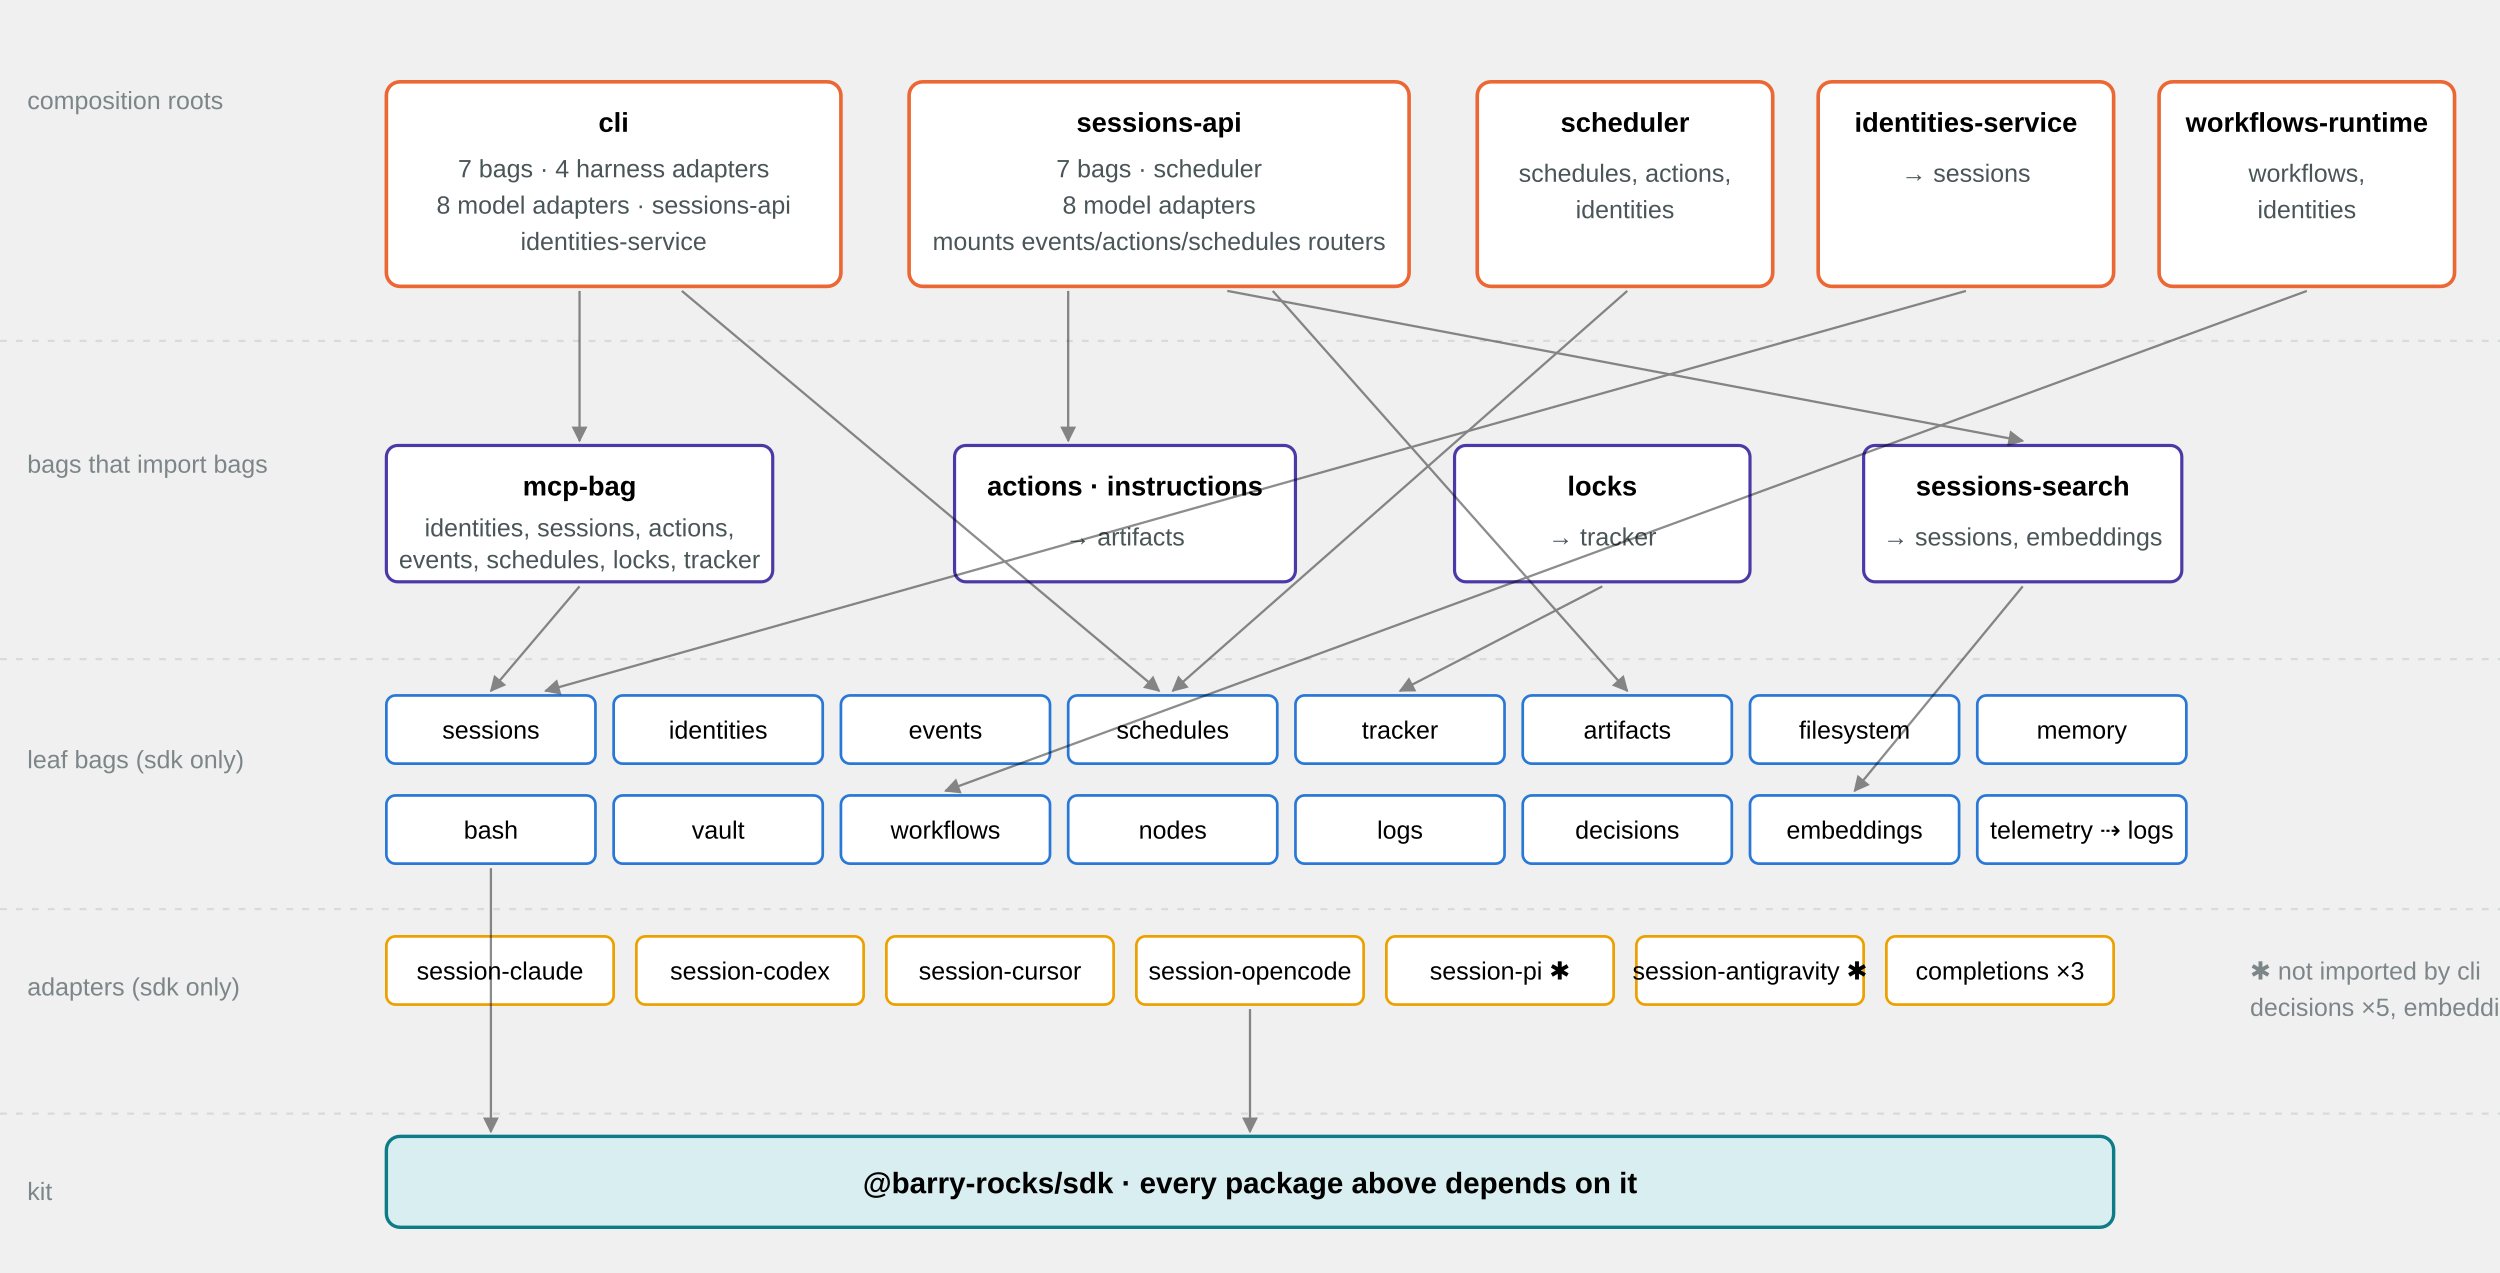
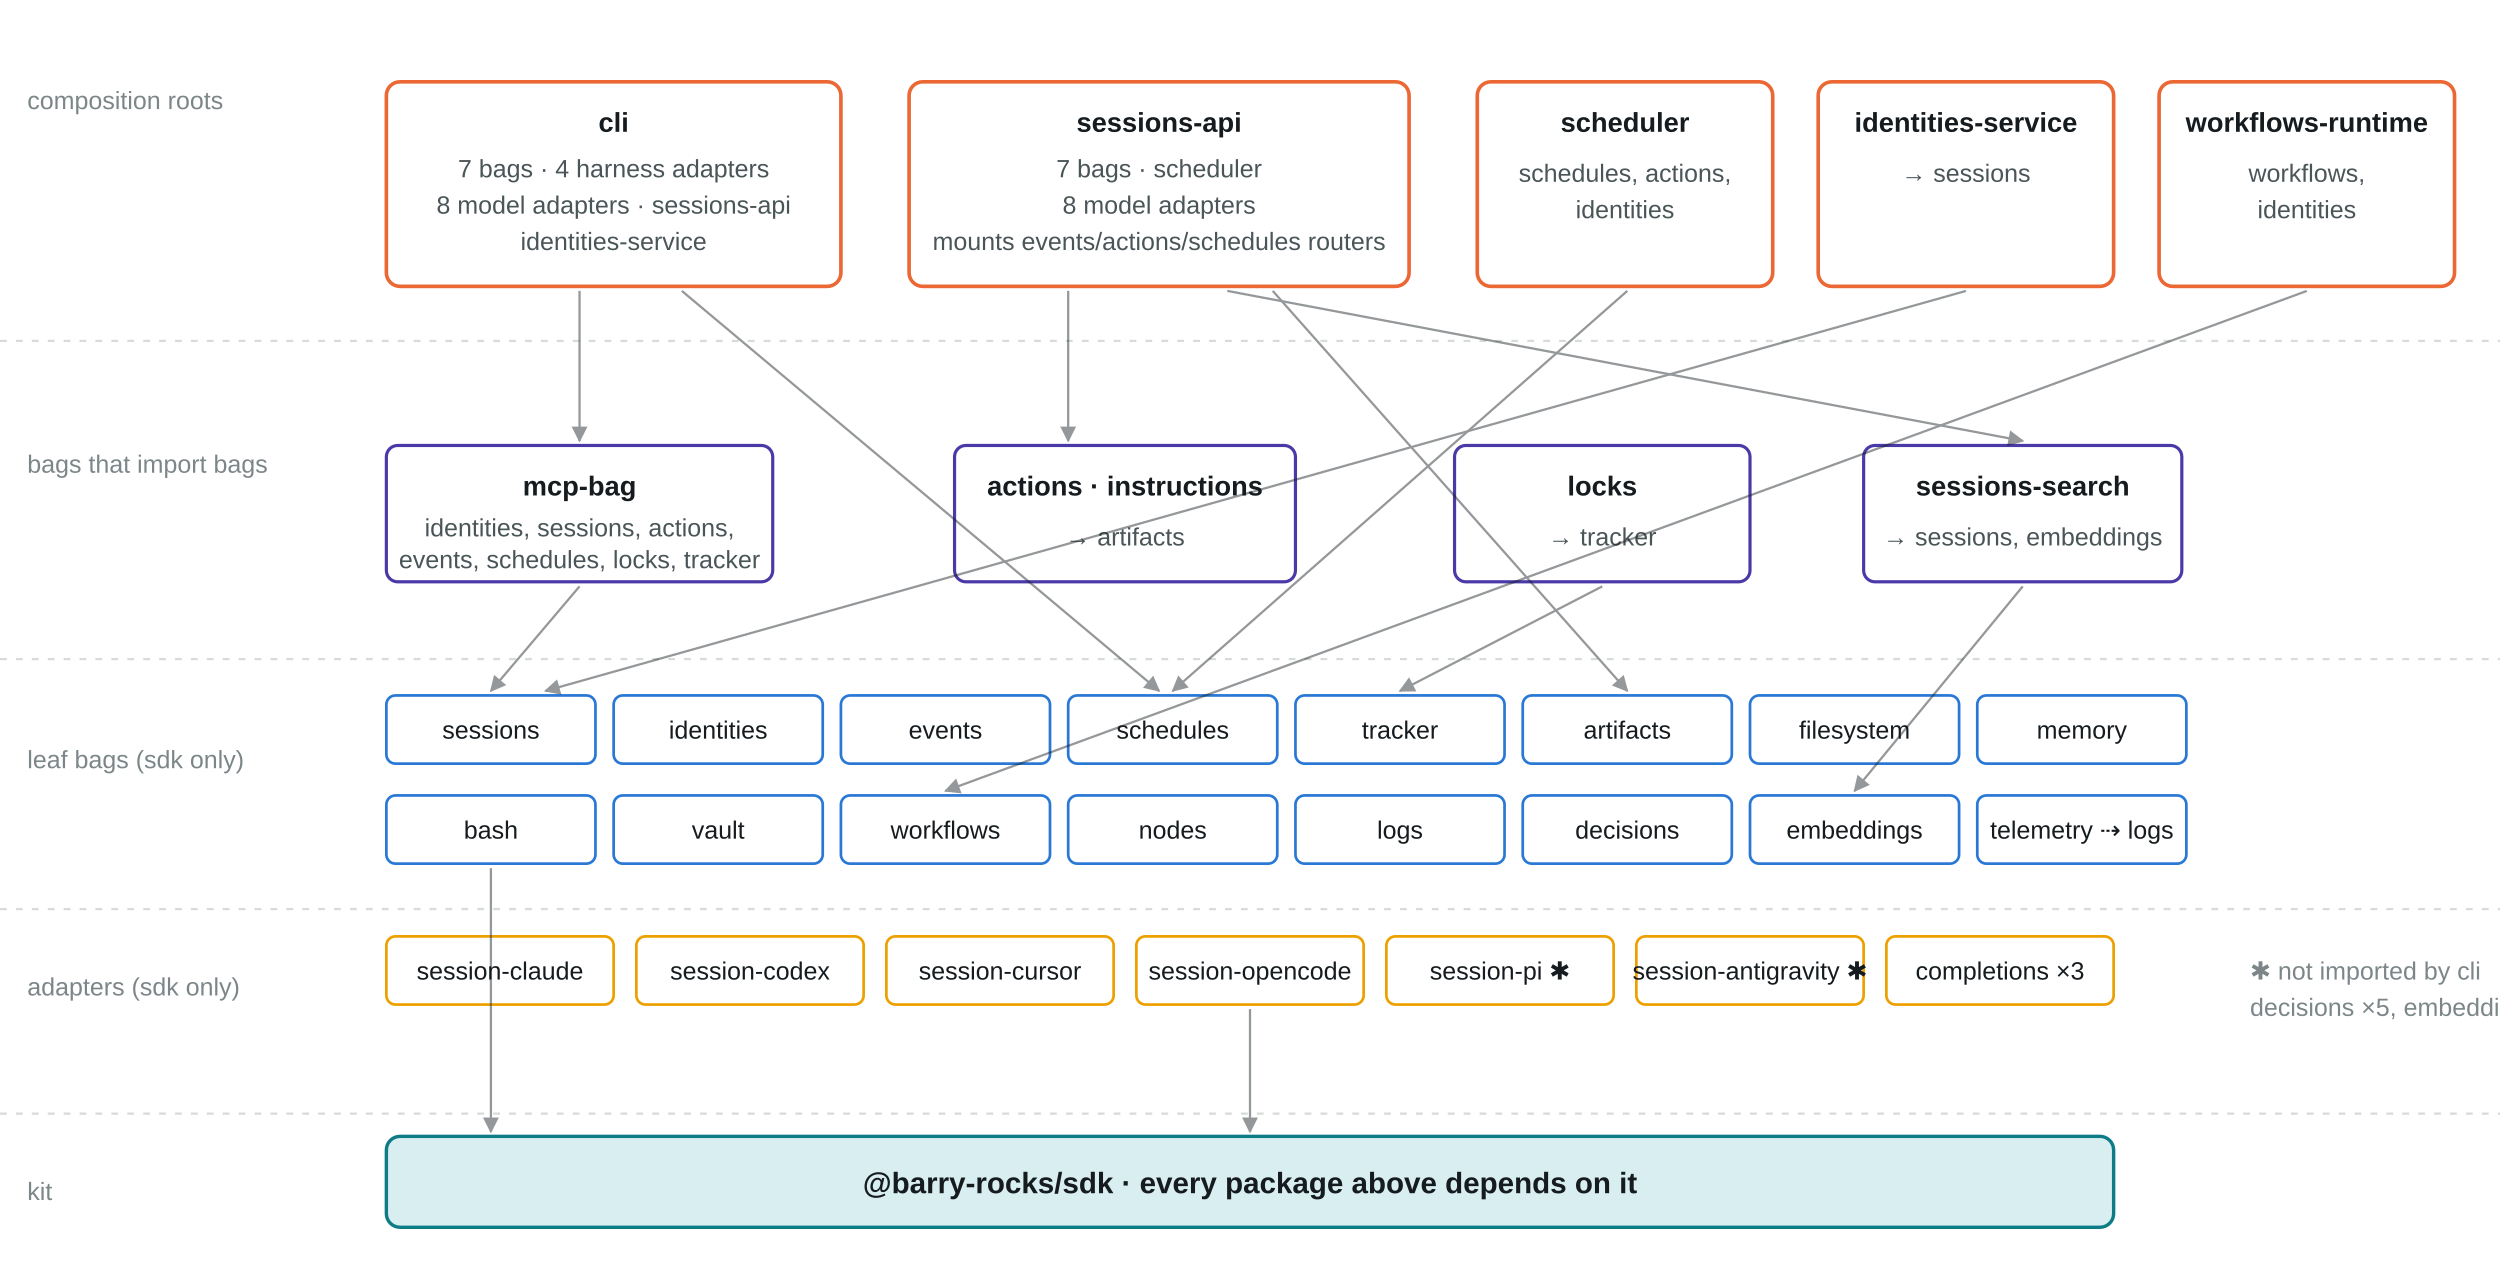
- <svg xmlns="http://www.w3.org/2000/svg" font-family="Helvetica Neue, Arial, system-ui, sans-serif" viewBox="0 0 1100 560" role="img" aria-label="Layered dependency graph. Bottom: the SDK. Middle: leaf bags and adapters that depend only on the SDK. Upper middle: bags that depend on other bags (mcp-bag, sessions-search, locks). Top: composition roots cli, sessions-api, scheduler, identities-service, workflows-runtime, which import many bags.">
+ <svg xmlns="http://www.w3.org/2000/svg" font-family="Helvetica Neue, Arial, system-ui, sans-serif" color="#151b1e" viewBox="0 0 1100 560" role="img" aria-label="Layered dependency graph. Bottom: the SDK. Middle: leaf bags and adapters that depend only on the SDK. Upper middle: bags that depend on other bags (mcp-bag, sessions-search, locks). Top: composition roots cli, sessions-api, scheduler, identities-service, workflows-runtime, which import many bags.">
+   <rect x="-5" y="-5" width="1110.0" height="570.0" fill="#ffffff" />
  <defs>
    <marker id="arD" viewBox="0 0 10 10" refX="9" refY="5" markerWidth="7" markerHeight="7" orient="auto-start-reverse">
      <path d="M0 0L10 5L0 10z" fill="currentColor" />
    </marker>
  </defs>
  <g font-size="12" fill="currentColor">
    <g fill="#7c8689" font-size="11" class="mono">
      <text x="12" y="48">composition roots</text>
      <text x="12" y="208">bags that import bags</text>
      <text x="12" y="338">leaf bags (sdk only)</text>
      <text x="12" y="438">adapters (sdk only)</text>
      <text x="12" y="528">kit</text>
    </g>
    <g stroke="#d6dcd8" stroke-dasharray="3 4">
      <line x1="0" y1="150" x2="1100" y2="150" />
      <line x1="0" y1="290" x2="1100" y2="290" />
      <line x1="0" y1="400" x2="1100" y2="400" />
      <line x1="0" y1="490" x2="1100" y2="490" />
    </g>
    <rect x="170" y="500" width="760" height="40" rx="6" fill="#d9eef0" stroke="#0e7c86" stroke-width="1.5" />
    <text x="550" y="525" text-anchor="middle" font-weight="700" font-size="13">@barry-rocks/sdk · every package above depends on it</text>
    <g fill="#ffffff" stroke="#eda100" stroke-width="1.2">
      <rect x="170" y="412" width="100" height="30" rx="4" />
      <rect x="280" y="412" width="100" height="30" rx="4" />
      <rect x="390" y="412" width="100" height="30" rx="4" />
      <rect x="500" y="412" width="100" height="30" rx="4" />
      <rect x="610" y="412" width="100" height="30" rx="4" />
      <rect x="720" y="412" width="100" height="30" rx="4" />
      <rect x="830" y="412" width="100" height="30" rx="4" />
    </g>
    <g text-anchor="middle" class="mono" font-size="11">
      <text x="220" y="431">session-claude</text>
      <text x="330" y="431">session-codex</text>
      <text x="440" y="431">session-cursor</text>
      <text x="550" y="431">session-opencode</text>
      <text x="660" y="431">session-pi ✱</text>
      <text x="770" y="431">session-antigravity ✱</text>
      <text x="880" y="431">completions ×3</text>
    </g>
    <text x="990" y="431" font-size="11" fill="#7c8689">✱ not imported by cli</text>
    <text x="990" y="447" font-size="11" fill="#7c8689">decisions ×5, embedding ×1</text>
    <g fill="#ffffff" stroke="#2a78d6" stroke-width="1.2">
      <rect x="170" y="306" width="92" height="30" rx="4" />
      <rect x="270" y="306" width="92" height="30" rx="4" />
      <rect x="370" y="306" width="92" height="30" rx="4" />
      <rect x="470" y="306" width="92" height="30" rx="4" />
      <rect x="570" y="306" width="92" height="30" rx="4" />
      <rect x="670" y="306" width="92" height="30" rx="4" />
      <rect x="770" y="306" width="92" height="30" rx="4" />
      <rect x="870" y="306" width="92" height="30" rx="4" />
      <rect x="170" y="350" width="92" height="30" rx="4" />
      <rect x="270" y="350" width="92" height="30" rx="4" />
      <rect x="370" y="350" width="92" height="30" rx="4" />
      <rect x="470" y="350" width="92" height="30" rx="4" />
      <rect x="570" y="350" width="92" height="30" rx="4" />
      <rect x="670" y="350" width="92" height="30" rx="4" />
      <rect x="770" y="350" width="92" height="30" rx="4" />
      <rect x="870" y="350" width="92" height="30" rx="4" />
    </g>
    <g text-anchor="middle" class="mono" font-size="11">
      <text x="216" y="325">sessions</text>
      <text x="316" y="325">identities</text>
      <text x="416" y="325">events</text>
      <text x="516" y="325">schedules</text>
      <text x="616" y="325">tracker</text>
      <text x="716" y="325">artifacts</text>
      <text x="816" y="325">filesystem</text>
      <text x="916" y="325">memory</text>
      <text x="216" y="369">bash</text>
      <text x="316" y="369">vault</text>
      <text x="416" y="369">workflows</text>
      <text x="516" y="369">nodes</text>
      <text x="616" y="369">logs</text>
      <text x="716" y="369">decisions</text>
      <text x="816" y="369">embeddings</text>
      <text x="916" y="369">telemetry ⇢ logs</text>
    </g>
    <g fill="#ffffff" stroke="#4a3aa7" stroke-width="1.4">
      <rect x="170" y="196" width="170" height="60" rx="5" />
      <rect x="420" y="196" width="150" height="60" rx="5" />
      <rect x="640" y="196" width="130" height="60" rx="5" />
      <rect x="820" y="196" width="140" height="60" rx="5" />
    </g>
    <g text-anchor="middle">
      <text x="255" y="218" font-weight="600" class="mono">mcp-bag</text>
      <text x="255" y="236" font-size="11" fill="#4a5558">identities, sessions, actions,</text>
      <text x="255" y="250" font-size="11" fill="#4a5558">events, schedules, locks, tracker</text>
      <text x="495" y="218" font-weight="600" class="mono">actions · instructions</text>
      <text x="495" y="240" font-size="11" fill="#4a5558">→ artifacts</text>
      <text x="705" y="218" font-weight="600" class="mono">locks</text>
      <text x="705" y="240" font-size="11" fill="#4a5558">→ tracker</text>
      <text x="890" y="218" font-weight="600" class="mono">sessions-search</text>
      <text x="890" y="240" font-size="11" fill="#4a5558">→ sessions, embeddings</text>
    </g>
    <g fill="#ffffff" stroke="#eb6834" stroke-width="1.6">
      <rect x="170" y="36" width="200" height="90" rx="6" />
      <rect x="400" y="36" width="220" height="90" rx="6" />
      <rect x="650" y="36" width="130" height="90" rx="6" />
      <rect x="800" y="36" width="130" height="90" rx="6" />
      <rect x="950" y="36" width="130" height="90" rx="6" />
    </g>
    <g text-anchor="middle">
      <text x="270" y="58" font-weight="700" class="mono">cli</text>
      <text x="270" y="78" font-size="11" fill="#4a5558">7 bags · 4 harness adapters</text>
      <text x="270" y="94" font-size="11" fill="#4a5558">8 model adapters · sessions-api</text>
      <text x="270" y="110" font-size="11" fill="#4a5558">identities-service</text>
      <text x="510" y="58" font-weight="700" class="mono">sessions-api</text>
      <text x="510" y="78" font-size="11" fill="#4a5558">7 bags · scheduler</text>
      <text x="510" y="94" font-size="11" fill="#4a5558">8 model adapters</text>
      <text x="510" y="110" font-size="11" fill="#4a5558">mounts events/actions/schedules routers</text>
      <text x="715" y="58" font-weight="700" class="mono">scheduler</text>
      <text x="715" y="80" font-size="11" fill="#4a5558">schedules, actions,</text>
      <text x="715" y="96" font-size="11" fill="#4a5558">identities</text>
      <text x="865" y="58" font-weight="700" class="mono">identities-service</text>
      <text x="865" y="80" font-size="11" fill="#4a5558">→ sessions</text>
      <text x="1015" y="58" font-weight="700" class="mono">workflows-runtime</text>
      <text x="1015" y="80" font-size="11" fill="#4a5558">workflows,</text>
      <text x="1015" y="96" font-size="11" fill="#4a5558">identities</text>
    </g>
    <g stroke="currentColor" stroke-width="1" opacity=".45" marker-end="url(#arD)">
      <line x1="255" y1="128" x2="255" y2="194" />
      <line x1="300" y1="128" x2="510" y2="304" />
      <line x1="470" y1="128" x2="470" y2="194" />
      <line x1="540" y1="128" x2="890" y2="194" />
      <line x1="560" y1="128" x2="716" y2="304" />
      <line x1="255" y1="258" x2="216" y2="304" />
      <line x1="705" y1="258" x2="616" y2="304" />
      <line x1="890" y1="258" x2="816" y2="348" />
      <line x1="716" y1="128" x2="516" y2="304" />
      <line x1="865" y1="128" x2="240" y2="304" />
      <line x1="1015" y1="128" x2="416" y2="348" />
      <line x1="216" y1="382" x2="216" y2="498" />
      <line x1="550" y1="444" x2="550" y2="498" />
    </g>
  </g>
</svg>
